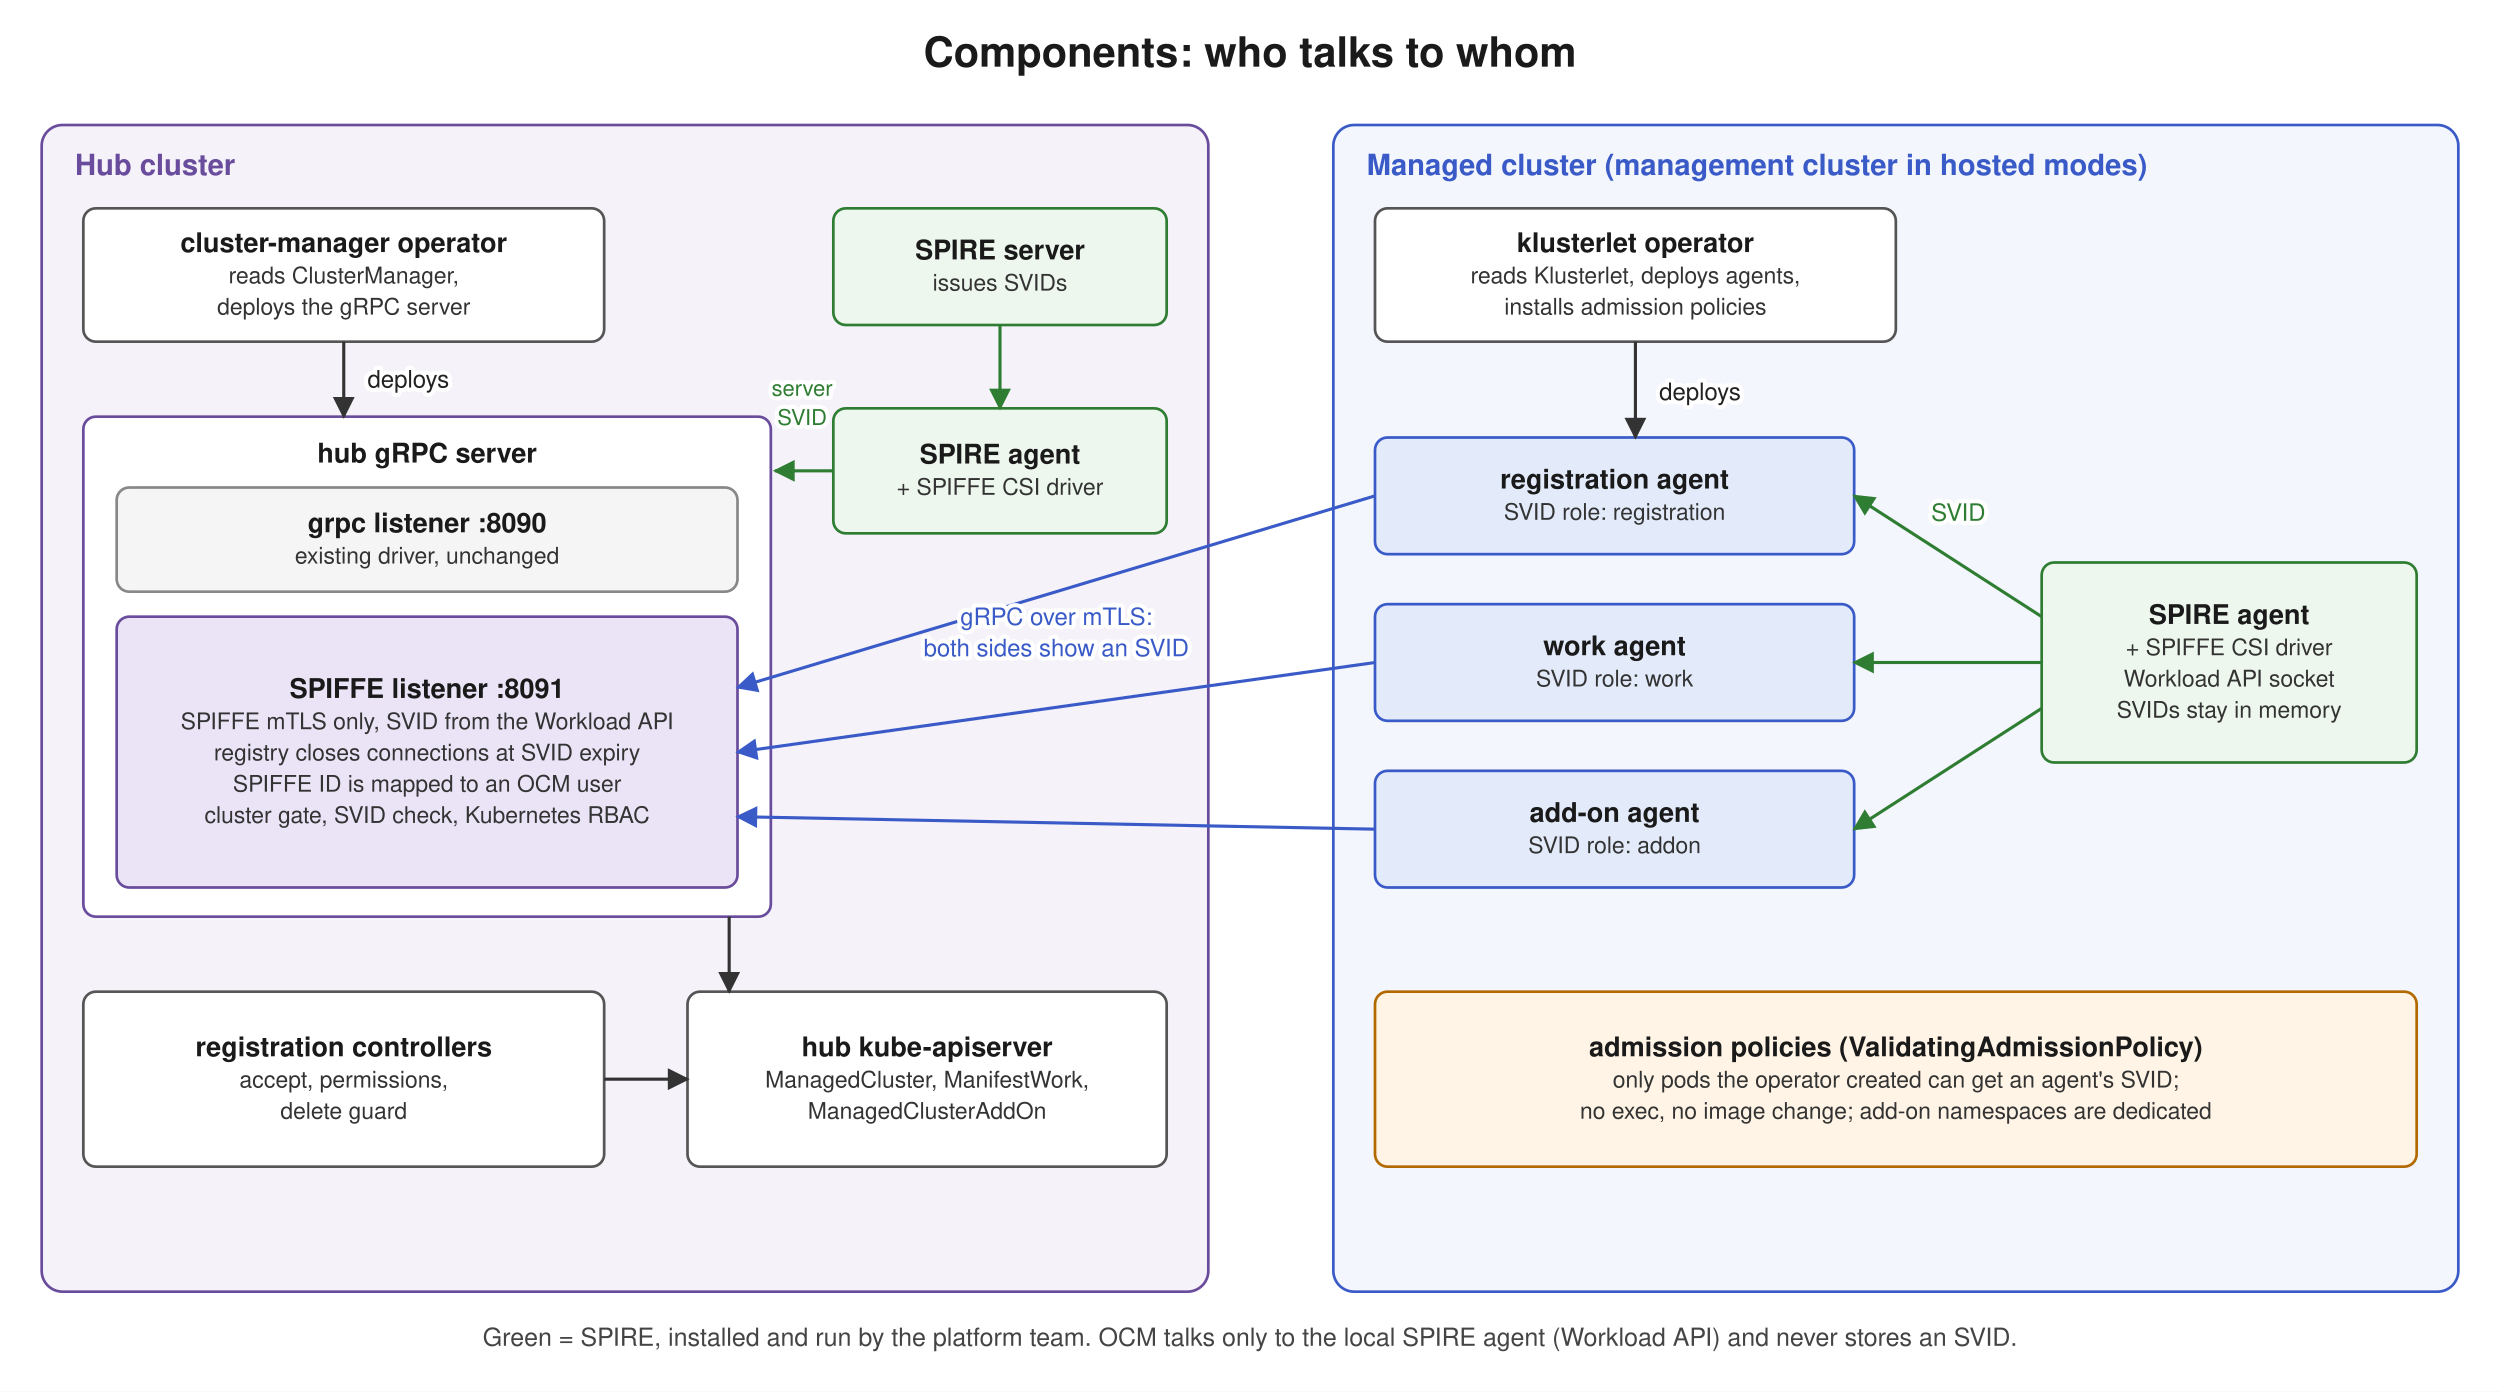
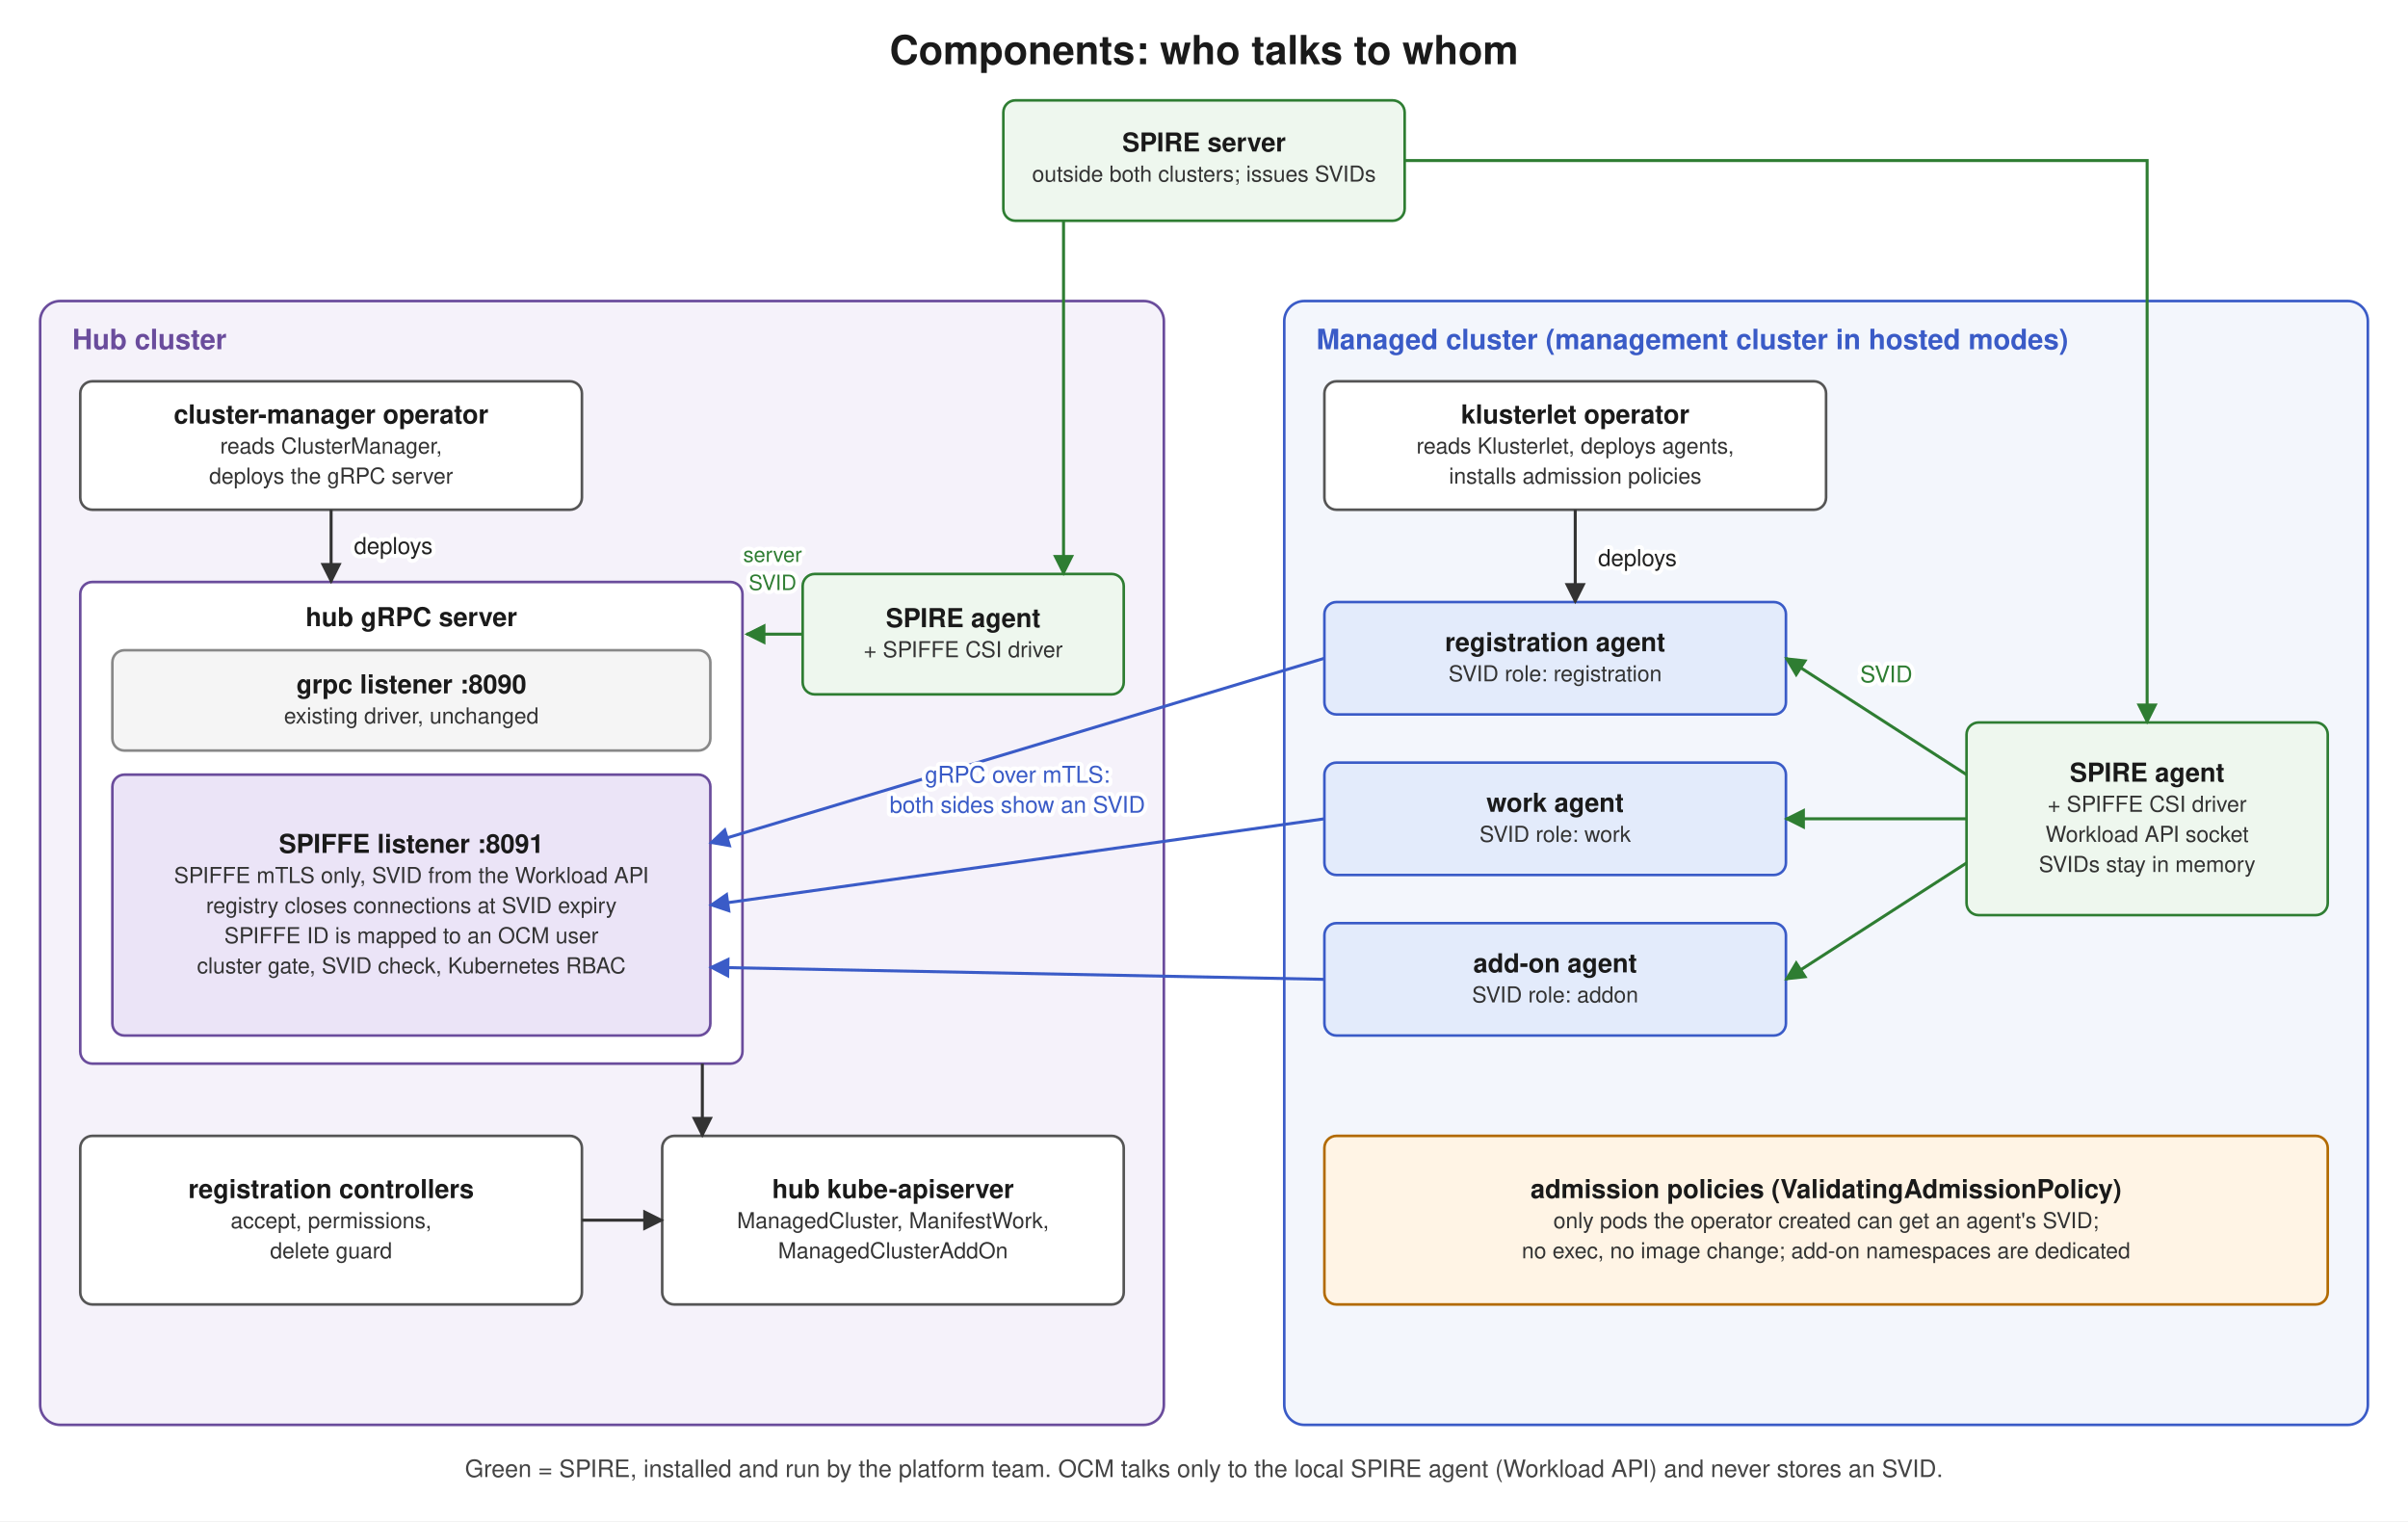
- <svg xmlns="http://www.w3.org/2000/svg" viewBox="0 0 1200 668" width="1200" height="668" font-family="Helvetica, Arial, sans-serif">
+ <svg xmlns="http://www.w3.org/2000/svg" viewBox="0 0 1200 758" width="1200" height="758" font-family="Helvetica, Arial, sans-serif">
  <defs>
    <marker id="ak" viewBox="0 0 10 10" refX="9" refY="5" markerWidth="7" markerHeight="7" orient="auto-start-reverse">
      <path d="M0,0 L10,5 L0,10 z" fill="#333" />
    </marker>
    <marker id="ag" viewBox="0 0 10 10" refX="9" refY="5" markerWidth="7" markerHeight="7" orient="auto-start-reverse">
      <path d="M0,0 L10,5 L0,10 z" fill="#2e7d32" />
    </marker>
    <marker id="ar" viewBox="0 0 10 10" refX="9" refY="5" markerWidth="7" markerHeight="7" orient="auto-start-reverse">
      <path d="M0,0 L10,5 L0,10 z" fill="#c62828" />
    </marker>
    <marker id="ab" viewBox="0 0 10 10" refX="9" refY="5" markerWidth="7" markerHeight="7" orient="auto-start-reverse">
      <path d="M0,0 L10,5 L0,10 z" fill="#3a5bc7" />
    </marker>
  </defs>
-   <rect width="1200" height="668" fill="#ffffff" />
+   <rect width="1200" height="758" fill="#ffffff" />
  <text x="600.0" y="32" font-size="20" font-weight="bold" fill="#1a1a1a" text-anchor="middle">Components: who talks to whom</text>
-   <rect x="20" y="60" width="560" height="560" rx="10" fill="#f5f2fa" stroke="#6a4c9c" stroke-width="1.3" />
-   <text x="36" y="84" font-size="14" font-weight="bold" fill="#6a4c9c" text-anchor="start">Hub cluster</text>
-   <rect x="640" y="60" width="540" height="560" rx="10" fill="#f3f6fc" stroke="#3a5bc7" stroke-width="1.3" />
-   <text x="656" y="84" font-size="14" font-weight="bold" fill="#3a5bc7" text-anchor="start">Managed cluster (management cluster in hosted modes)</text>
-   <rect x="40" y="100" width="250" height="64" rx="6" fill="#ffffff" stroke="#555" stroke-width="1.3" />
-   <text x="165.0" y="121.0" font-size="13" font-weight="bold" fill="#1a1a1a" text-anchor="middle">cluster-manager operator</text>
-   <text x="165.0" y="136.0" font-size="11" font-weight="normal" fill="#333" text-anchor="middle">reads ClusterManager,</text>
-   <text x="165.0" y="151.0" font-size="11" font-weight="normal" fill="#333" text-anchor="middle">deploys the gRPC server</text>
-   <rect x="400" y="100" width="160" height="56" rx="6" fill="#eef7ee" stroke="#2e7d32" stroke-width="1.3" />
-   <text x="480.0" y="124.5" font-size="13" font-weight="bold" fill="#1a1a1a" text-anchor="middle">SPIRE server</text>
-   <text x="480.0" y="139.5" font-size="11" font-weight="normal" fill="#333" text-anchor="middle">issues SVIDs</text>
-   <rect x="400" y="196" width="160" height="60" rx="6" fill="#eef7ee" stroke="#2e7d32" stroke-width="1.3" />
-   <text x="480.0" y="222.5" font-size="13" font-weight="bold" fill="#1a1a1a" text-anchor="middle">SPIRE agent</text>
-   <text x="480.0" y="237.5" font-size="11" font-weight="normal" fill="#333" text-anchor="middle">+ SPIFFE CSI driver</text>
-   <rect x="40" y="200" width="330" height="240" rx="6" fill="#ffffff" stroke="#6a4c9c" stroke-width="1.3" />
-   <text x="205" y="222" font-size="13" font-weight="bold" fill="#1a1a1a" text-anchor="middle">hub gRPC server</text>
-   <rect x="56" y="234" width="298" height="50" rx="6" fill="#f5f5f5" stroke="#888" stroke-width="1.3" />
-   <text x="205.0" y="255.5" font-size="13" font-weight="bold" fill="#1a1a1a" text-anchor="middle">grpc listener :8090</text>
-   <text x="205.0" y="270.5" font-size="11" font-weight="normal" fill="#333" text-anchor="middle">existing driver, unchanged</text>
-   <rect x="56" y="296" width="298" height="130" rx="6" fill="#ebe4f7" stroke="#6a4c9c" stroke-width="1.3" />
-   <text x="205.0" y="335.0" font-size="13" font-weight="bold" fill="#1a1a1a" text-anchor="middle">SPIFFE listener :8091</text>
-   <text x="205.0" y="350.0" font-size="11" font-weight="normal" fill="#333" text-anchor="middle">SPIFFE mTLS only, SVID from the Workload API</text>
-   <text x="205.0" y="365.0" font-size="11" font-weight="normal" fill="#333" text-anchor="middle">registry closes connections at SVID expiry</text>
-   <text x="205.0" y="380.0" font-size="11" font-weight="normal" fill="#333" text-anchor="middle">SPIFFE ID is mapped to an OCM user</text>
-   <text x="205.0" y="395.0" font-size="11" font-weight="normal" fill="#333" text-anchor="middle">cluster gate, SVID check, Kubernetes RBAC</text>
-   <rect x="40" y="476" width="250" height="84" rx="6" fill="#ffffff" stroke="#555" stroke-width="1.3" />
-   <text x="165.0" y="507.0" font-size="13" font-weight="bold" fill="#1a1a1a" text-anchor="middle">registration controllers</text>
-   <text x="165.0" y="522.0" font-size="11" font-weight="normal" fill="#333" text-anchor="middle">accept, permissions,</text>
-   <text x="165.0" y="537.0" font-size="11" font-weight="normal" fill="#333" text-anchor="middle">delete guard</text>
-   <rect x="330" y="476" width="230" height="84" rx="6" fill="#ffffff" stroke="#555" stroke-width="1.3" />
-   <text x="445.0" y="507.0" font-size="13" font-weight="bold" fill="#1a1a1a" text-anchor="middle">hub kube-apiserver</text>
-   <text x="445.0" y="522.0" font-size="11" font-weight="normal" fill="#333" text-anchor="middle">ManagedCluster, ManifestWork,</text>
-   <text x="445.0" y="537.0" font-size="11" font-weight="normal" fill="#333" text-anchor="middle">ManagedClusterAddOn</text>
-   <path d="M165,164 L165,200" fill="none" stroke="#333" stroke-width="1.5" marker-end="url(#ak)" />
-   <text x="196" y="186" font-size="11.5" font-weight="normal" fill="#222" text-anchor="middle" paint-order="stroke" stroke="#fff" stroke-width="4" stroke-linejoin="round">deploys</text>
-   <path d="M480,156 L480,196" fill="none" stroke="#2e7d32" stroke-width="1.5" marker-end="url(#ag)" />
-   <path d="M400,226 L372,226" fill="none" stroke="#2e7d32" stroke-width="1.5" marker-end="url(#ag)" />
-   <text x="385" y="190" font-size="10.5" font-weight="normal" fill="#2e7d32" text-anchor="middle" paint-order="stroke" stroke="#fff" stroke-width="4" stroke-linejoin="round">server</text>
-   <path d="M350,440 L350,476" fill="none" stroke="#333" stroke-width="1.5" marker-end="url(#ak)" />
-   <path d="M290,518 L330,518" fill="none" stroke="#333" stroke-width="1.5" marker-end="url(#ak)" />
-   <rect x="660" y="100" width="250" height="64" rx="6" fill="#ffffff" stroke="#555" stroke-width="1.3" />
-   <text x="785.0" y="121.0" font-size="13" font-weight="bold" fill="#1a1a1a" text-anchor="middle">klusterlet operator</text>
-   <text x="785.0" y="136.0" font-size="11" font-weight="normal" fill="#333" text-anchor="middle">reads Klusterlet, deploys agents,</text>
-   <text x="785.0" y="151.0" font-size="11" font-weight="normal" fill="#333" text-anchor="middle">installs admission policies</text>
-   <rect x="660" y="210" width="230" height="56" rx="6" fill="#e3ebfb" stroke="#3a5bc7" stroke-width="1.3" />
-   <text x="775.0" y="234.5" font-size="13" font-weight="bold" fill="#1a1a1a" text-anchor="middle">registration agent</text>
-   <text x="775.0" y="249.5" font-size="11" font-weight="normal" fill="#333" text-anchor="middle">SVID role: registration</text>
-   <rect x="660" y="290" width="230" height="56" rx="6" fill="#e3ebfb" stroke="#3a5bc7" stroke-width="1.3" />
-   <text x="775.0" y="314.5" font-size="13" font-weight="bold" fill="#1a1a1a" text-anchor="middle">work agent</text>
-   <text x="775.0" y="329.5" font-size="11" font-weight="normal" fill="#333" text-anchor="middle">SVID role: work</text>
-   <rect x="660" y="370" width="230" height="56" rx="6" fill="#e3ebfb" stroke="#3a5bc7" stroke-width="1.3" />
-   <text x="775.0" y="394.5" font-size="13" font-weight="bold" fill="#1a1a1a" text-anchor="middle">add-on agent</text>
-   <text x="775.0" y="409.5" font-size="11" font-weight="normal" fill="#333" text-anchor="middle">SVID role: addon</text>
-   <rect x="980" y="270" width="180" height="96" rx="6" fill="#eef7ee" stroke="#2e7d32" stroke-width="1.3" />
-   <text x="1070.0" y="299.5" font-size="13" font-weight="bold" fill="#1a1a1a" text-anchor="middle">SPIRE agent</text>
-   <text x="1070.0" y="314.5" font-size="11" font-weight="normal" fill="#333" text-anchor="middle">+ SPIFFE CSI driver</text>
-   <text x="1070.0" y="329.5" font-size="11" font-weight="normal" fill="#333" text-anchor="middle">Workload API socket</text>
-   <text x="1070.0" y="344.5" font-size="11" font-weight="normal" fill="#333" text-anchor="middle">SVIDs stay in memory</text>
-   <rect x="660" y="476" width="500" height="84" rx="6" fill="#fff4e5" stroke="#b26a00" stroke-width="1.3" />
-   <text x="910.0" y="507.0" font-size="13" font-weight="bold" fill="#1a1a1a" text-anchor="middle">admission policies (ValidatingAdmissionPolicy)</text>
-   <text x="910.0" y="522.0" font-size="11" font-weight="normal" fill="#333" text-anchor="middle">only pods the operator created can get an agent's SVID;</text>
-   <text x="910.0" y="537.0" font-size="11" font-weight="normal" fill="#333" text-anchor="middle">no exec, no image change; add-on namespaces are dedicated</text>
-   <path d="M785,164 L785,210" fill="none" stroke="#333" stroke-width="1.5" marker-end="url(#ak)" />
-   <text x="816" y="192" font-size="11.5" font-weight="normal" fill="#222" text-anchor="middle" paint-order="stroke" stroke="#fff" stroke-width="4" stroke-linejoin="round">deploys</text>
-   <path d="M980,296 L890,238" fill="none" stroke="#2e7d32" stroke-width="1.5" marker-end="url(#ag)" />
-   <path d="M980,318 L890,318" fill="none" stroke="#2e7d32" stroke-width="1.5" marker-end="url(#ag)" />
-   <path d="M980,340 L890,398" fill="none" stroke="#2e7d32" stroke-width="1.5" marker-end="url(#ag)" />
-   <text x="940" y="250" font-size="11.5" font-weight="normal" fill="#2e7d32" text-anchor="middle" paint-order="stroke" stroke="#fff" stroke-width="4" stroke-linejoin="round">SVID</text>
-   <path d="M660,238 L354,330" fill="none" stroke="#3a5bc7" stroke-width="1.5" marker-end="url(#ab)" />
-   <path d="M660,318 L354,361" fill="none" stroke="#3a5bc7" stroke-width="1.5" marker-end="url(#ab)" />
-   <path d="M660,398 L354,392" fill="none" stroke="#3a5bc7" stroke-width="1.5" marker-end="url(#ab)" />
-   <text x="507" y="300" font-size="11.5" font-weight="normal" fill="#3a5bc7" text-anchor="middle" paint-order="stroke" stroke="#fff" stroke-width="4" stroke-linejoin="round">gRPC over mTLS:</text>
-   <text x="507" y="315" font-size="11.5" font-weight="normal" fill="#3a5bc7" text-anchor="middle" paint-order="stroke" stroke="#fff" stroke-width="4" stroke-linejoin="round">both sides show an SVID</text>
-   <text x="385" y="204" font-size="10.5" font-weight="normal" fill="#2e7d32" text-anchor="middle" paint-order="stroke" stroke="#fff" stroke-width="4" stroke-linejoin="round">SVID</text>
-   <text x="600" y="646" font-size="12" font-weight="normal" fill="#444" text-anchor="middle">Green = SPIRE, installed and run by the platform team. OCM talks only to the local SPIRE agent (Workload API) and never stores an SVID.</text>
+   <g transform="translate(0,90)">
+     <rect x="20" y="60" width="560" height="560" rx="10" fill="#f5f2fa" stroke="#6a4c9c" stroke-width="1.3" />
+     <text x="36" y="84" font-size="14" font-weight="bold" fill="#6a4c9c" text-anchor="start">Hub cluster</text>
+     <rect x="640" y="60" width="540" height="560" rx="10" fill="#f3f6fc" stroke="#3a5bc7" stroke-width="1.3" />
+     <text x="656" y="84" font-size="14" font-weight="bold" fill="#3a5bc7" text-anchor="start">Managed cluster (management cluster in hosted modes)</text>
+     <rect x="40" y="100" width="250" height="64" rx="6" fill="#ffffff" stroke="#555" stroke-width="1.3" />
+     <text x="165.0" y="121.0" font-size="13" font-weight="bold" fill="#1a1a1a" text-anchor="middle">cluster-manager operator</text>
+     <text x="165.0" y="136.0" font-size="11" font-weight="normal" fill="#333" text-anchor="middle">reads ClusterManager,</text>
+     <text x="165.0" y="151.0" font-size="11" font-weight="normal" fill="#333" text-anchor="middle">deploys the gRPC server</text>
+     <rect x="400" y="196" width="160" height="60" rx="6" fill="#eef7ee" stroke="#2e7d32" stroke-width="1.3" />
+     <text x="480.0" y="222.5" font-size="13" font-weight="bold" fill="#1a1a1a" text-anchor="middle">SPIRE agent</text>
+     <text x="480.0" y="237.5" font-size="11" font-weight="normal" fill="#333" text-anchor="middle">+ SPIFFE CSI driver</text>
+     <rect x="40" y="200" width="330" height="240" rx="6" fill="#ffffff" stroke="#6a4c9c" stroke-width="1.3" />
+     <text x="205" y="222" font-size="13" font-weight="bold" fill="#1a1a1a" text-anchor="middle">hub gRPC server</text>
+     <rect x="56" y="234" width="298" height="50" rx="6" fill="#f5f5f5" stroke="#888" stroke-width="1.3" />
+     <text x="205.0" y="255.5" font-size="13" font-weight="bold" fill="#1a1a1a" text-anchor="middle">grpc listener :8090</text>
+     <text x="205.0" y="270.5" font-size="11" font-weight="normal" fill="#333" text-anchor="middle">existing driver, unchanged</text>
+     <rect x="56" y="296" width="298" height="130" rx="6" fill="#ebe4f7" stroke="#6a4c9c" stroke-width="1.3" />
+     <text x="205.0" y="335.0" font-size="13" font-weight="bold" fill="#1a1a1a" text-anchor="middle">SPIFFE listener :8091</text>
+     <text x="205.0" y="350.0" font-size="11" font-weight="normal" fill="#333" text-anchor="middle">SPIFFE mTLS only, SVID from the Workload API</text>
+     <text x="205.0" y="365.0" font-size="11" font-weight="normal" fill="#333" text-anchor="middle">registry closes connections at SVID expiry</text>
+     <text x="205.0" y="380.0" font-size="11" font-weight="normal" fill="#333" text-anchor="middle">SPIFFE ID is mapped to an OCM user</text>
+     <text x="205.0" y="395.0" font-size="11" font-weight="normal" fill="#333" text-anchor="middle">cluster gate, SVID check, Kubernetes RBAC</text>
+     <rect x="40" y="476" width="250" height="84" rx="6" fill="#ffffff" stroke="#555" stroke-width="1.3" />
+     <text x="165.0" y="507.0" font-size="13" font-weight="bold" fill="#1a1a1a" text-anchor="middle">registration controllers</text>
+     <text x="165.0" y="522.0" font-size="11" font-weight="normal" fill="#333" text-anchor="middle">accept, permissions,</text>
+     <text x="165.0" y="537.0" font-size="11" font-weight="normal" fill="#333" text-anchor="middle">delete guard</text>
+     <rect x="330" y="476" width="230" height="84" rx="6" fill="#ffffff" stroke="#555" stroke-width="1.3" />
+     <text x="445.0" y="507.0" font-size="13" font-weight="bold" fill="#1a1a1a" text-anchor="middle">hub kube-apiserver</text>
+     <text x="445.0" y="522.0" font-size="11" font-weight="normal" fill="#333" text-anchor="middle">ManagedCluster, ManifestWork,</text>
+     <text x="445.0" y="537.0" font-size="11" font-weight="normal" fill="#333" text-anchor="middle">ManagedClusterAddOn</text>
+     <path d="M165,164 L165,200" fill="none" stroke="#333" stroke-width="1.5" marker-end="url(#ak)" />
+     <text x="196" y="186" font-size="11.5" font-weight="normal" fill="#222" text-anchor="middle" paint-order="stroke" stroke="#fff" stroke-width="4" stroke-linejoin="round">deploys</text>
+     <path d="M400,226 L372,226" fill="none" stroke="#2e7d32" stroke-width="1.5" marker-end="url(#ag)" />
+     <text x="385" y="190" font-size="10.5" font-weight="normal" fill="#2e7d32" text-anchor="middle" paint-order="stroke" stroke="#fff" stroke-width="4" stroke-linejoin="round">server</text>
+     <path d="M350,440 L350,476" fill="none" stroke="#333" stroke-width="1.5" marker-end="url(#ak)" />
+     <path d="M290,518 L330,518" fill="none" stroke="#333" stroke-width="1.5" marker-end="url(#ak)" />
+     <rect x="660" y="100" width="250" height="64" rx="6" fill="#ffffff" stroke="#555" stroke-width="1.3" />
+     <text x="785.0" y="121.0" font-size="13" font-weight="bold" fill="#1a1a1a" text-anchor="middle">klusterlet operator</text>
+     <text x="785.0" y="136.0" font-size="11" font-weight="normal" fill="#333" text-anchor="middle">reads Klusterlet, deploys agents,</text>
+     <text x="785.0" y="151.0" font-size="11" font-weight="normal" fill="#333" text-anchor="middle">installs admission policies</text>
+     <rect x="660" y="210" width="230" height="56" rx="6" fill="#e3ebfb" stroke="#3a5bc7" stroke-width="1.3" />
+     <text x="775.0" y="234.5" font-size="13" font-weight="bold" fill="#1a1a1a" text-anchor="middle">registration agent</text>
+     <text x="775.0" y="249.5" font-size="11" font-weight="normal" fill="#333" text-anchor="middle">SVID role: registration</text>
+     <rect x="660" y="290" width="230" height="56" rx="6" fill="#e3ebfb" stroke="#3a5bc7" stroke-width="1.3" />
+     <text x="775.0" y="314.5" font-size="13" font-weight="bold" fill="#1a1a1a" text-anchor="middle">work agent</text>
+     <text x="775.0" y="329.5" font-size="11" font-weight="normal" fill="#333" text-anchor="middle">SVID role: work</text>
+     <rect x="660" y="370" width="230" height="56" rx="6" fill="#e3ebfb" stroke="#3a5bc7" stroke-width="1.3" />
+     <text x="775.0" y="394.5" font-size="13" font-weight="bold" fill="#1a1a1a" text-anchor="middle">add-on agent</text>
+     <text x="775.0" y="409.5" font-size="11" font-weight="normal" fill="#333" text-anchor="middle">SVID role: addon</text>
+     <rect x="980" y="270" width="180" height="96" rx="6" fill="#eef7ee" stroke="#2e7d32" stroke-width="1.3" />
+     <text x="1070.0" y="299.5" font-size="13" font-weight="bold" fill="#1a1a1a" text-anchor="middle">SPIRE agent</text>
+     <text x="1070.0" y="314.5" font-size="11" font-weight="normal" fill="#333" text-anchor="middle">+ SPIFFE CSI driver</text>
+     <text x="1070.0" y="329.5" font-size="11" font-weight="normal" fill="#333" text-anchor="middle">Workload API socket</text>
+     <text x="1070.0" y="344.5" font-size="11" font-weight="normal" fill="#333" text-anchor="middle">SVIDs stay in memory</text>
+     <rect x="660" y="476" width="500" height="84" rx="6" fill="#fff4e5" stroke="#b26a00" stroke-width="1.3" />
+     <text x="910.0" y="507.0" font-size="13" font-weight="bold" fill="#1a1a1a" text-anchor="middle">admission policies (ValidatingAdmissionPolicy)</text>
+     <text x="910.0" y="522.0" font-size="11" font-weight="normal" fill="#333" text-anchor="middle">only pods the operator created can get an agent's SVID;</text>
+     <text x="910.0" y="537.0" font-size="11" font-weight="normal" fill="#333" text-anchor="middle">no exec, no image change; add-on namespaces are dedicated</text>
+     <path d="M785,164 L785,210" fill="none" stroke="#333" stroke-width="1.5" marker-end="url(#ak)" />
+     <text x="816" y="192" font-size="11.5" font-weight="normal" fill="#222" text-anchor="middle" paint-order="stroke" stroke="#fff" stroke-width="4" stroke-linejoin="round">deploys</text>
+     <path d="M980,296 L890,238" fill="none" stroke="#2e7d32" stroke-width="1.5" marker-end="url(#ag)" />
+     <path d="M980,318 L890,318" fill="none" stroke="#2e7d32" stroke-width="1.5" marker-end="url(#ag)" />
+     <path d="M980,340 L890,398" fill="none" stroke="#2e7d32" stroke-width="1.5" marker-end="url(#ag)" />
+     <text x="940" y="250" font-size="11.5" font-weight="normal" fill="#2e7d32" text-anchor="middle" paint-order="stroke" stroke="#fff" stroke-width="4" stroke-linejoin="round">SVID</text>
+     <path d="M660,238 L354,330" fill="none" stroke="#3a5bc7" stroke-width="1.5" marker-end="url(#ab)" />
+     <path d="M660,318 L354,361" fill="none" stroke="#3a5bc7" stroke-width="1.5" marker-end="url(#ab)" />
+     <path d="M660,398 L354,392" fill="none" stroke="#3a5bc7" stroke-width="1.5" marker-end="url(#ab)" />
+     <text x="507" y="300" font-size="11.5" font-weight="normal" fill="#3a5bc7" text-anchor="middle" paint-order="stroke" stroke="#fff" stroke-width="4" stroke-linejoin="round">gRPC over mTLS:</text>
+     <text x="507" y="315" font-size="11.5" font-weight="normal" fill="#3a5bc7" text-anchor="middle" paint-order="stroke" stroke="#fff" stroke-width="4" stroke-linejoin="round">both sides show an SVID</text>
+     <text x="385" y="204" font-size="10.5" font-weight="normal" fill="#2e7d32" text-anchor="middle" paint-order="stroke" stroke="#fff" stroke-width="4" stroke-linejoin="round">SVID</text>
+   </g>
+   <rect x="500" y="50" width="200" height="60" rx="6" fill="#eef7ee" stroke="#2e7d32" stroke-width="1.3" />
+   <text x="600.0" y="75.5" font-size="13" font-weight="bold" fill="#1a1a1a" text-anchor="middle">SPIRE server</text>
+   <text x="600.0" y="90.5" font-size="11" font-weight="normal" fill="#333" text-anchor="middle">outside both clusters; issues SVIDs</text>
+   <path d="M530,110 L530,286" fill="none" stroke="#2e7d32" stroke-width="1.5" marker-end="url(#ag)" />
+   <path d="M700,80 L1070,80 L1070,360" fill="none" stroke="#2e7d32" stroke-width="1.5" marker-end="url(#ag)" />
+   <text x="600" y="736" font-size="12" font-weight="normal" fill="#444" text-anchor="middle">Green = SPIRE, installed and run by the platform team. OCM talks only to the local SPIRE agent (Workload API) and never stores an SVID.</text>
</svg>
